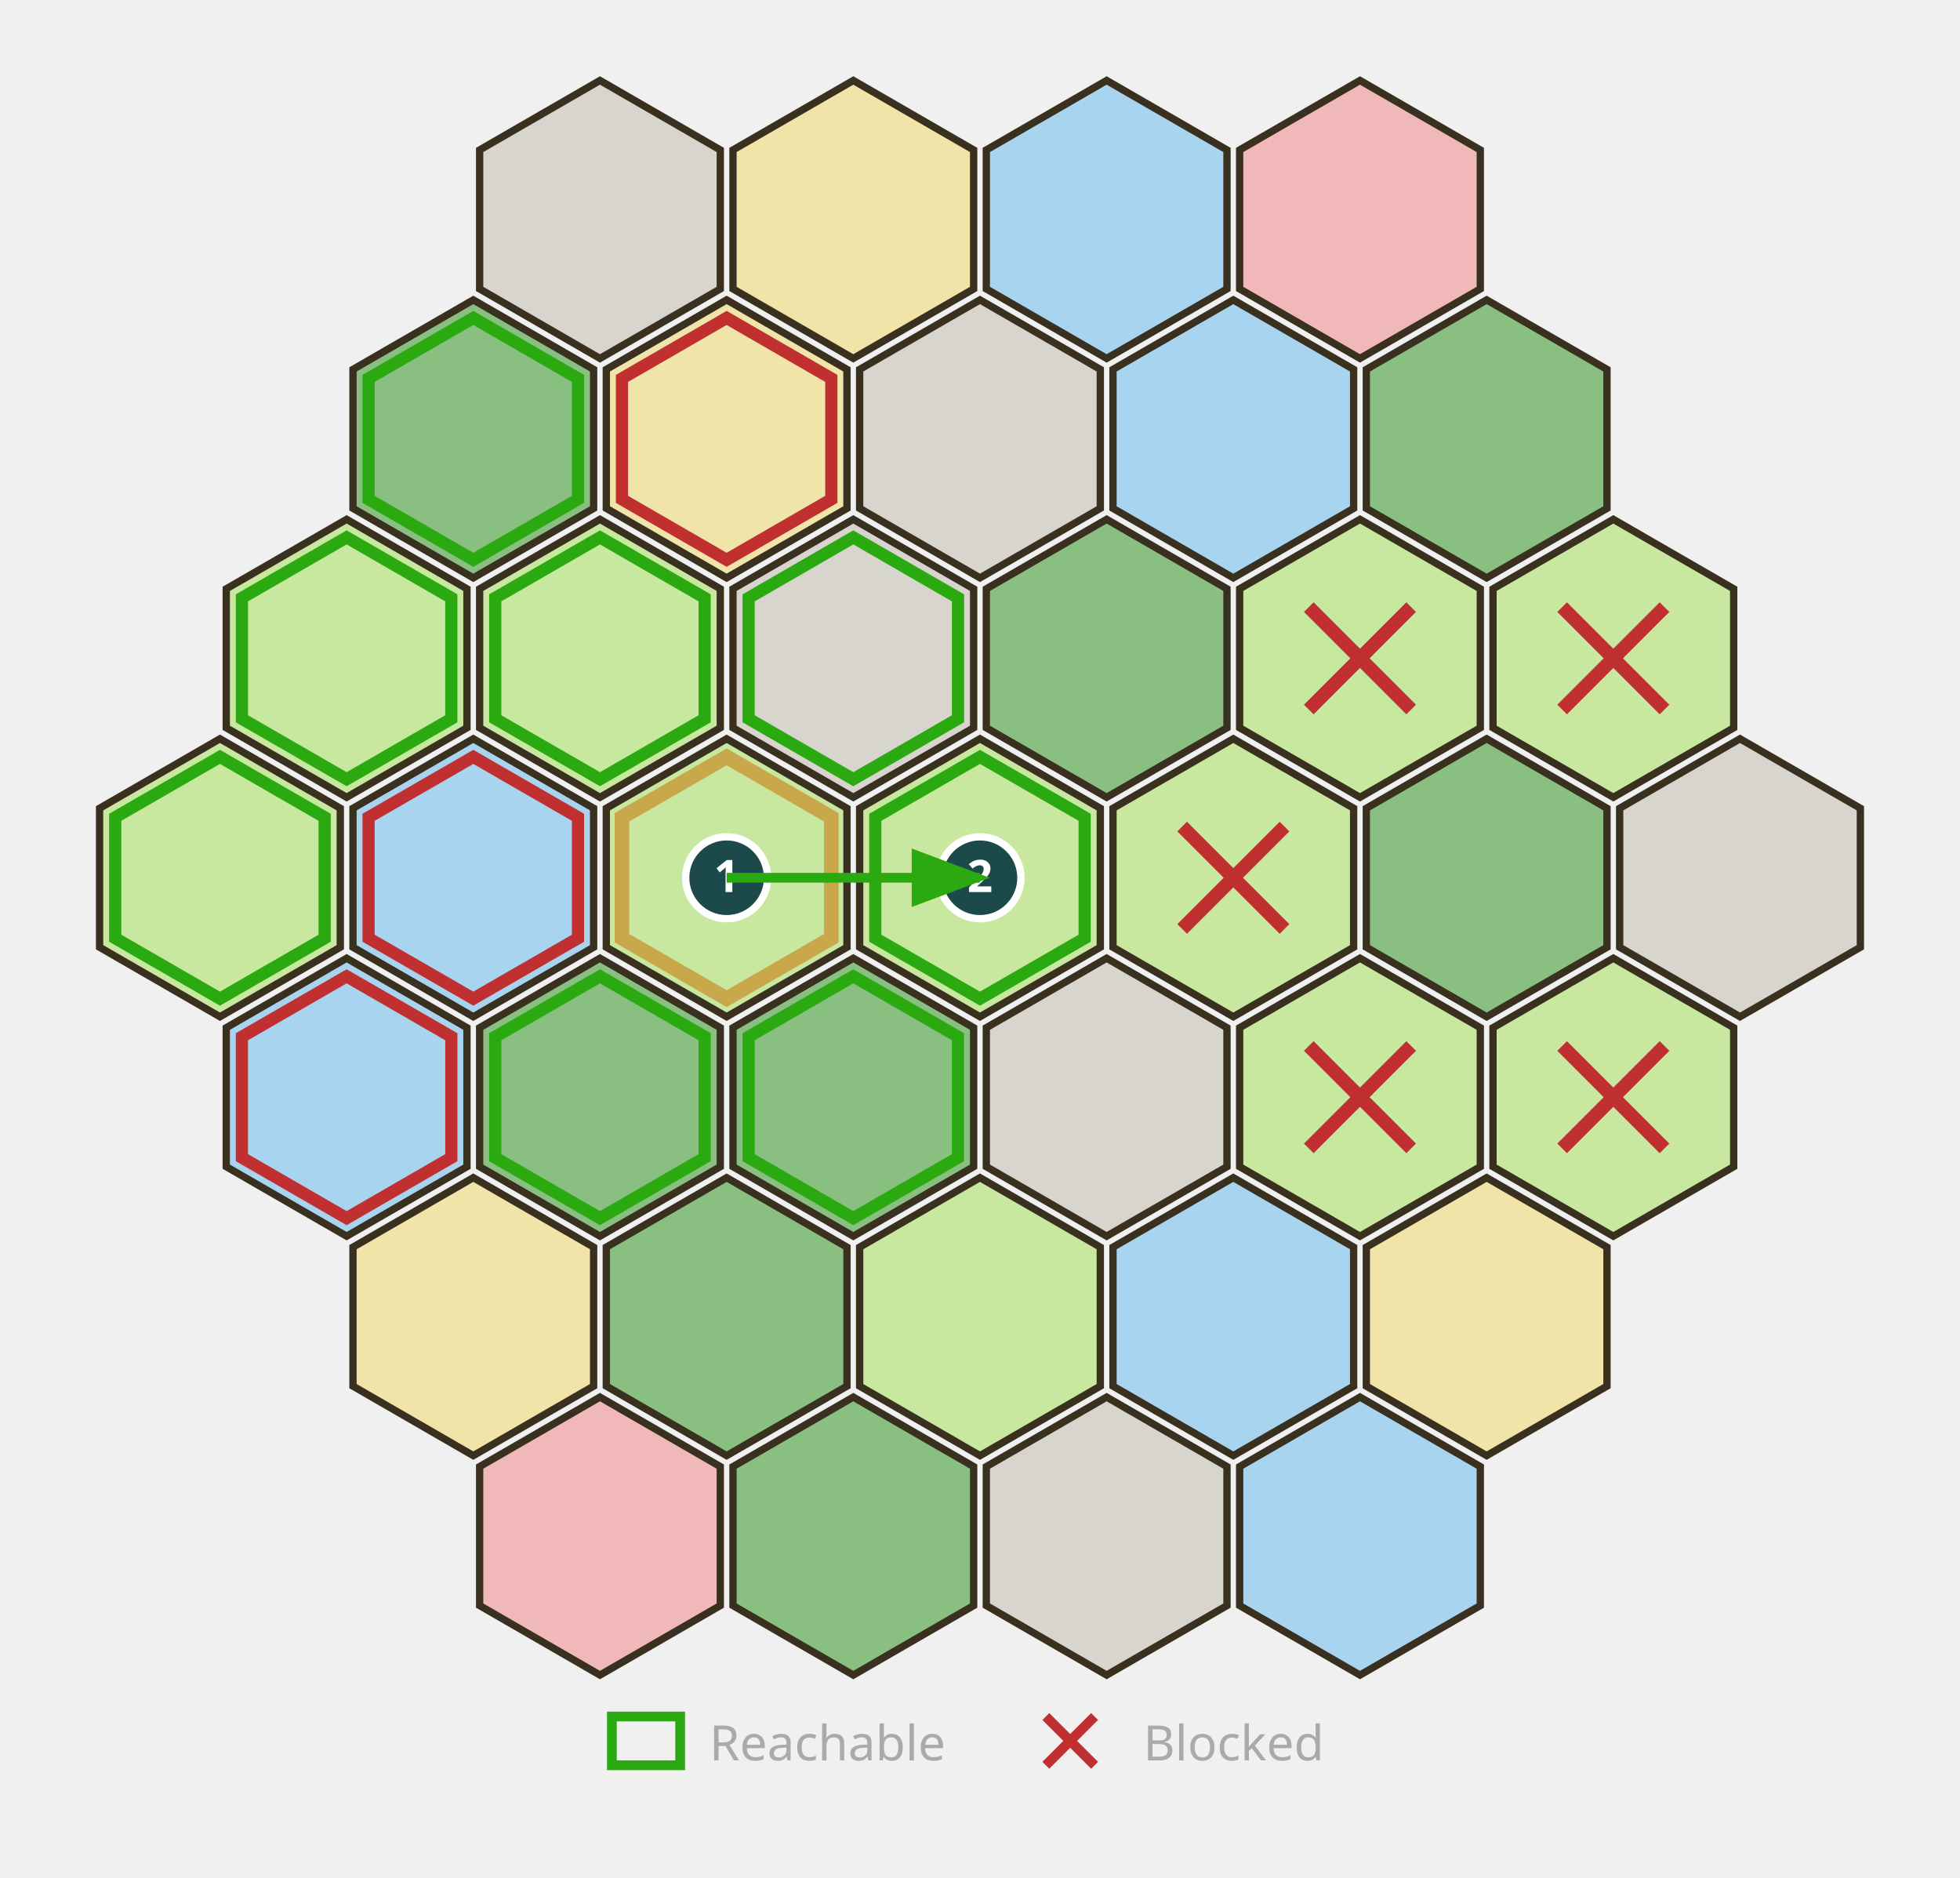
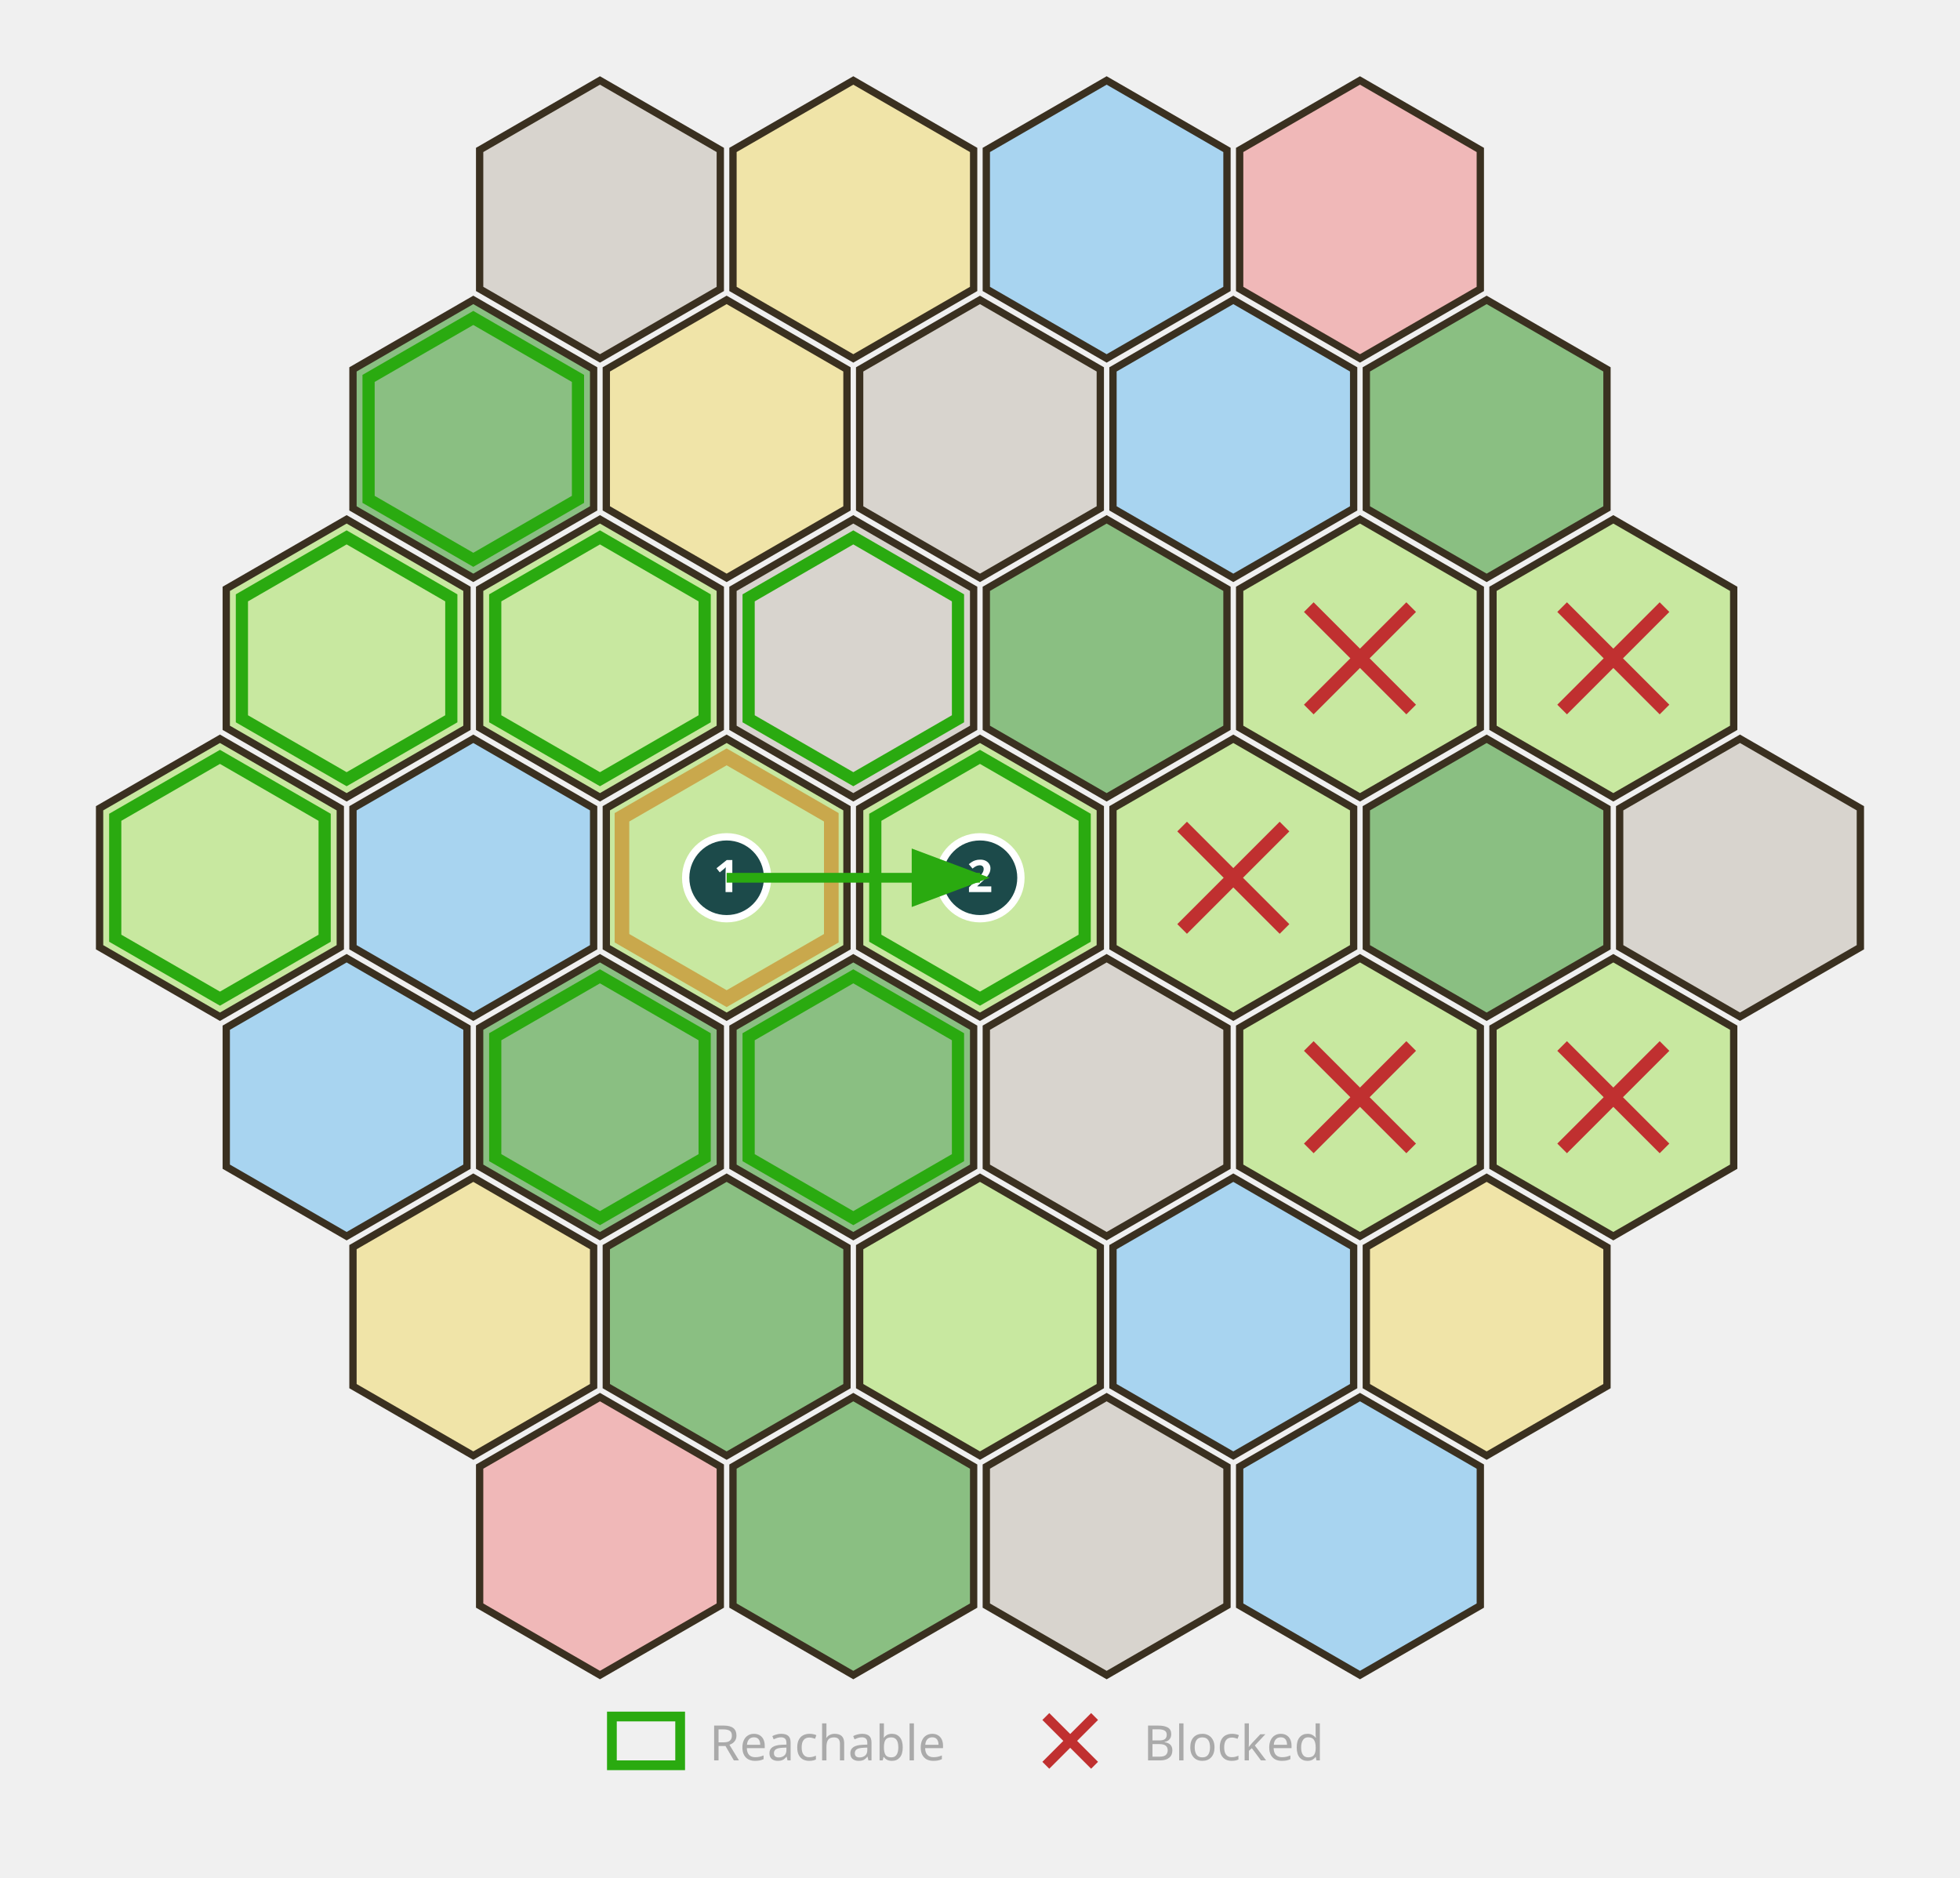
<svg xmlns="http://www.w3.org/2000/svg" viewBox="-200.88 -180.00 401.77 385.00" width="402" height="385">
  <polygon points="24.68,-14.25 24.68,14.25 0.00,28.50 -24.68,14.25 -24.68,-14.25 -0.00,-28.50" fill="#c8e8a0" stroke="#3a3020" stroke-width="1.5" data-q="0" data-r="0" data-type="field" />
  <polygon points="-1.30,-59.25 -1.30,-30.75 -25.98,-16.50 -50.66,-30.75 -50.66,-59.25 -25.98,-73.50" fill="#d8d4ce" stroke="#3a3020" stroke-width="1.5" data-q="0" data-r="-1" data-type="mountain" />
  <polygon points="50.66,-59.25 50.66,-30.75 25.98,-16.50 1.30,-30.75 1.30,-59.25 25.98,-73.50" fill="#8abf82" stroke="#3a3020" stroke-width="1.5" data-q="1" data-r="-1" data-type="forest" />
  <polygon points="76.64,-14.25 76.64,14.25 51.96,28.50 27.28,14.25 27.28,-14.25 51.96,-28.50" fill="#c8e8a0" stroke="#3a3020" stroke-width="1.5" data-q="1" data-r="0" data-type="field" />
  <polygon points="50.66,30.75 50.66,59.25 25.98,73.50 1.30,59.25 1.30,30.75 25.98,16.50" fill="#d8d4ce" stroke="#3a3020" stroke-width="1.5" data-q="0" data-r="1" data-type="mountain" />
  <polygon points="-1.30,30.75 -1.30,59.25 -25.98,73.50 -50.66,59.25 -50.66,30.75 -25.98,16.50" fill="#8abf82" stroke="#3a3020" stroke-width="1.5" data-q="-1" data-r="1" data-type="forest" />
  <polygon points="-27.28,-14.25 -27.28,14.25 -51.96,28.50 -76.64,14.25 -76.64,-14.25 -51.96,-28.50" fill="#c8e8a0" stroke="#3a3020" stroke-width="1.5" data-q="-1" data-r="0" data-type="field" />
  <polygon points="-27.28,-104.25 -27.28,-75.75 -51.96,-61.50 -76.64,-75.75 -76.64,-104.25 -51.96,-118.50" fill="#f0e4a8" stroke="#3a3020" stroke-width="1.5" data-q="0" data-r="-2" data-type="desert" />
  <polygon points="24.68,-104.25 24.68,-75.75 0.00,-61.50 -24.68,-75.75 -24.68,-104.25 -0.00,-118.50" fill="#d8d4ce" stroke="#3a3020" stroke-width="1.5" data-q="1" data-r="-2" data-type="mountain" />
  <polygon points="76.64,-104.25 76.64,-75.75 51.96,-61.50 27.28,-75.75 27.28,-104.25 51.96,-118.50" fill="#a8d4f0" stroke="#3a3020" stroke-width="1.5" data-q="2" data-r="-2" data-type="water" />
  <polygon points="102.62,-59.25 102.62,-30.75 77.94,-16.50 53.26,-30.75 53.26,-59.25 77.94,-73.50" fill="#c8e8a0" stroke="#3a3020" stroke-width="1.5" data-q="2" data-r="-1" data-type="field" />
  <polygon points="128.60,-14.25 128.60,14.25 103.92,28.50 79.24,14.25 79.24,-14.25 103.92,-28.50" fill="#8abf82" stroke="#3a3020" stroke-width="1.5" data-q="2" data-r="0" data-type="forest" />
  <polygon points="102.62,30.75 102.62,59.25 77.94,73.50 53.26,59.25 53.26,30.75 77.94,16.50" fill="#c8e8a0" stroke="#3a3020" stroke-width="1.5" data-q="1" data-r="1" data-type="field" />
  <polygon points="76.64,75.75 76.64,104.25 51.96,118.50 27.28,104.25 27.28,75.75 51.96,61.50" fill="#a8d4f0" stroke="#3a3020" stroke-width="1.5" data-q="0" data-r="2" data-type="water" />
  <polygon points="24.68,75.75 24.68,104.25 0.00,118.50 -24.68,104.25 -24.68,75.75 -0.00,61.50" fill="#c8e8a0" stroke="#3a3020" stroke-width="1.5" data-q="-1" data-r="2" data-type="field" />
  <polygon points="-27.28,75.75 -27.28,104.25 -51.96,118.50 -76.64,104.25 -76.64,75.75 -51.96,61.50" fill="#8abf82" stroke="#3a3020" stroke-width="1.5" data-q="-2" data-r="2" data-type="forest" />
  <polygon points="-53.26,30.75 -53.26,59.25 -77.94,73.50 -102.62,59.25 -102.62,30.75 -77.94,16.50" fill="#8abf82" stroke="#3a3020" stroke-width="1.5" data-q="-2" data-r="1" data-type="forest" />
  <polygon points="-79.24,-14.25 -79.24,14.25 -103.92,28.50 -128.60,14.25 -128.60,-14.25 -103.92,-28.50" fill="#a8d4f0" stroke="#3a3020" stroke-width="1.5" data-q="-2" data-r="0" data-type="water" />
  <polygon points="-53.26,-59.25 -53.26,-30.75 -77.94,-16.50 -102.62,-30.75 -102.62,-59.25 -77.94,-73.50" fill="#c8e8a0" stroke="#3a3020" stroke-width="1.5" data-q="-1" data-r="-1" data-type="field" />
  <polygon points="-53.26,-149.25 -53.26,-120.75 -77.94,-106.50 -102.62,-120.75 -102.62,-149.25 -77.94,-163.50" fill="#d8d4ce" stroke="#3a3020" stroke-width="1.5" data-q="0" data-r="-3" data-type="mountain" />
  <polygon points="-1.30,-149.25 -1.30,-120.75 -25.98,-106.50 -50.66,-120.75 -50.66,-149.25 -25.98,-163.50" fill="#f0e4a8" stroke="#3a3020" stroke-width="1.5" data-q="1" data-r="-3" data-type="desert" />
  <polygon points="50.66,-149.25 50.66,-120.75 25.98,-106.50 1.30,-120.75 1.30,-149.25 25.98,-163.50" fill="#a8d4f0" stroke="#3a3020" stroke-width="1.5" data-q="2" data-r="-3" data-type="water" />
  <polygon points="102.62,-149.25 102.62,-120.75 77.94,-106.50 53.26,-120.75 53.26,-149.25 77.94,-163.50" fill="#f0b8b8" stroke="#3a3020" stroke-width="1.5" data-q="3" data-r="-3" data-type="city" />
  <polygon points="128.60,-104.25 128.60,-75.75 103.92,-61.50 79.24,-75.75 79.24,-104.25 103.92,-118.50" fill="#8abf82" stroke="#3a3020" stroke-width="1.5" data-q="3" data-r="-2" data-type="forest" />
  <polygon points="154.59,-59.25 154.59,-30.75 129.90,-16.50 105.22,-30.75 105.22,-59.25 129.90,-73.50" fill="#c8e8a0" stroke="#3a3020" stroke-width="1.5" data-q="3" data-r="-1" data-type="field" />
  <polygon points="180.57,-14.25 180.57,14.25 155.88,28.50 131.20,14.25 131.20,-14.25 155.88,-28.50" fill="#d8d4ce" stroke="#3a3020" stroke-width="1.5" data-q="3" data-r="0" data-type="mountain" />
  <polygon points="154.59,30.75 154.59,59.25 129.90,73.50 105.22,59.25 105.22,30.75 129.90,16.50" fill="#c8e8a0" stroke="#3a3020" stroke-width="1.5" data-q="2" data-r="1" data-type="field" />
  <polygon points="128.60,75.75 128.60,104.25 103.92,118.50 79.24,104.25 79.24,75.75 103.92,61.50" fill="#f0e4a8" stroke="#3a3020" stroke-width="1.5" data-q="1" data-r="2" data-type="desert" />
  <polygon points="102.62,120.75 102.62,149.25 77.94,163.50 53.26,149.25 53.26,120.75 77.94,106.50" fill="#a8d4f0" stroke="#3a3020" stroke-width="1.5" data-q="0" data-r="3" data-type="water" />
  <polygon points="50.66,120.75 50.66,149.25 25.98,163.50 1.30,149.25 1.30,120.75 25.98,106.50" fill="#d8d4ce" stroke="#3a3020" stroke-width="1.5" data-q="-1" data-r="3" data-type="mountain" />
  <polygon points="-1.30,120.75 -1.30,149.25 -25.98,163.50 -50.66,149.25 -50.66,120.75 -25.98,106.50" fill="#8abf82" stroke="#3a3020" stroke-width="1.5" data-q="-2" data-r="3" data-type="forest" />
  <polygon points="-53.26,120.75 -53.26,149.25 -77.94,163.50 -102.62,149.25 -102.62,120.75 -77.94,106.50" fill="#f0b8b8" stroke="#3a3020" stroke-width="1.5" data-q="-3" data-r="3" data-type="city" />
  <polygon points="-79.24,75.75 -79.24,104.25 -103.92,118.50 -128.60,104.25 -128.60,75.75 -103.92,61.50" fill="#f0e4a8" stroke="#3a3020" stroke-width="1.5" data-q="-3" data-r="2" data-type="desert" />
  <polygon points="-105.22,30.75 -105.22,59.25 -129.90,73.50 -154.59,59.25 -154.59,30.75 -129.90,16.50" fill="#a8d4f0" stroke="#3a3020" stroke-width="1.5" data-q="-3" data-r="1" data-type="water" />
  <polygon points="-131.20,-14.25 -131.20,14.25 -155.88,28.50 -180.57,14.25 -180.57,-14.25 -155.88,-28.50" fill="#c8e8a0" stroke="#3a3020" stroke-width="1.5" data-q="-3" data-r="0" data-type="field" />
  <polygon points="-105.22,-59.25 -105.22,-30.75 -129.90,-16.50 -154.59,-30.75 -154.59,-59.25 -129.90,-73.50" fill="#c8e8a0" stroke="#3a3020" stroke-width="1.5" data-q="-2" data-r="-1" data-type="field" />
  <polygon points="-79.24,-104.25 -79.24,-75.75 -103.92,-61.50 -128.60,-75.75 -128.60,-104.25 -103.92,-118.50" fill="#8abf82" stroke="#3a3020" stroke-width="1.5" data-q="-1" data-r="-2" data-type="forest" />
  <g class="annotations">
    <polygon points="-30.49,-12.40 -30.49,12.40 -51.96,24.79 -73.43,12.40 -73.43,-12.40 -51.96,-24.79" fill="none" stroke="#c9a84c" stroke-width="3" />
    <polygon points="21.47,-12.40 21.47,12.40 0.00,24.79 -21.47,12.40 -21.47,-12.40 -0.00,-24.79" fill="none" stroke="#2aaa10" stroke-width="2.5" />
    <polygon points="-56.47,-57.40 -56.47,-32.60 -77.94,-20.21 -99.42,-32.60 -99.42,-57.40 -77.94,-69.80" fill="none" stroke="#2aaa10" stroke-width="2.5" />
    <polygon points="-108.43,-57.40 -108.43,-32.60 -129.90,-20.21 -151.38,-32.60 -151.38,-57.40 -129.90,-69.80" fill="none" stroke="#2aaa10" stroke-width="2.5" />
    <polygon points="-134.41,-12.40 -134.41,12.40 -155.88,24.79 -177.36,12.40 -177.36,-12.40 -155.88,-24.79" fill="none" stroke="#2aaa10" stroke-width="2.5" />
    <polygon points="-4.51,-57.40 -4.51,-32.60 -25.98,-20.21 -47.45,-32.60 -47.45,-57.40 -25.98,-69.80" fill="none" stroke="#2aaa10" stroke-width="2.5" />
-     <polygon points="-82.45,-12.40 -82.45,12.40 -103.92,24.79 -125.40,12.40 -125.40,-12.40 -103.92,-24.79" fill="none" stroke="#c03030" stroke-width="2.5" />
    <polygon points="-56.47,32.60 -56.47,57.40 -77.94,69.80 -99.42,57.40 -99.42,32.60 -77.94,20.21" fill="none" stroke="#2aaa10" stroke-width="2.5" />
    <polygon points="-4.51,32.60 -4.51,57.40 -25.98,69.80 -47.45,57.40 -47.45,32.60 -25.98,20.21" fill="none" stroke="#2aaa10" stroke-width="2.5" />
-     <polygon points="-30.49,-102.40 -30.49,-77.60 -51.96,-65.20 -73.43,-77.60 -73.43,-102.40 -51.96,-114.80" fill="none" stroke="#c03030" stroke-width="2.5" />
    <polygon points="-82.45,-102.40 -82.45,-77.60 -103.92,-65.20 -125.40,-77.60 -125.40,-102.40 -103.92,-114.80" fill="none" stroke="#2aaa10" stroke-width="2.5" />
-     <polygon points="-108.43,32.60 -108.43,57.40 -129.90,69.80 -151.38,57.40 -151.38,32.60 -129.90,20.21" fill="none" stroke="#c03030" stroke-width="2.5" />
    <line x1="41.46" y1="-10.50" x2="62.46" y2="10.50" stroke="#c03030" stroke-width="2.8" />
    <line x1="62.46" y1="-10.50" x2="41.46" y2="10.50" stroke="#c03030" stroke-width="2.8" />
    <line x1="67.44" y1="-55.50" x2="88.44" y2="-34.50" stroke="#c03030" stroke-width="2.8" />
    <line x1="88.44" y1="-55.50" x2="67.44" y2="-34.50" stroke="#c03030" stroke-width="2.8" />
    <line x1="67.44" y1="34.50" x2="88.44" y2="55.50" stroke="#c03030" stroke-width="2.8" />
    <line x1="88.44" y1="34.50" x2="67.44" y2="55.50" stroke="#c03030" stroke-width="2.8" />
    <line x1="119.40" y1="-55.50" x2="140.40" y2="-34.50" stroke="#c03030" stroke-width="2.8" />
    <line x1="140.40" y1="-55.50" x2="119.40" y2="-34.50" stroke="#c03030" stroke-width="2.8" />
    <line x1="119.40" y1="34.50" x2="140.40" y2="55.50" stroke="#c03030" stroke-width="2.8" />
    <line x1="140.40" y1="34.50" x2="119.40" y2="55.50" stroke="#c03030" stroke-width="2.8" />
    <circle cx="-51.96" cy="0.00" r="8.40" fill="#1c4a4a" stroke="#fff" stroke-width="1.5" />
    <text x="-51.96" y="2.94" text-anchor="middle" font-size="9.2" fill="#fff" font-weight="bold" font-family="sans-serif">1</text>
    <circle cx="0.00" cy="0.00" r="8.40" fill="#1c4a4a" stroke="#fff" stroke-width="1.5" />
    <text x="0.00" y="2.94" text-anchor="middle" font-size="9.2" fill="#fff" font-weight="bold" font-family="sans-serif">2</text>
    <defs>
      <marker id="arrowhead" markerWidth="8" markerHeight="6" refX="7" refY="3" orient="auto">
        <polygon points="0 0, 8 3, 0 6" fill="#2aaa10" />
      </marker>
    </defs>
    <line x1="-51.96" y1="0.00" x2="0.00" y2="0.00" stroke="#2aaa10" stroke-width="2" marker-end="url(#arrowhead)" />
  </g>
  <g class="legend" transform="translate(-200.88,170.00)">
    <rect x="125.385" y="2" width="14" height="10" fill="none" stroke="#2aaa10" stroke-width="2" />
    <text x="145.385" y="11" font-size="10" fill="#aaa" font-family="sans-serif">Reachable</text>
    <line x1="214.385" y1="2" x2="224.385" y2="12" stroke="#c03030" stroke-width="2" />
    <line x1="224.385" y1="2" x2="214.385" y2="12" stroke="#c03030" stroke-width="2" />
    <text x="234.385" y="11" font-size="10" fill="#aaa" font-family="sans-serif">Blocked</text>
  </g>
</svg>
